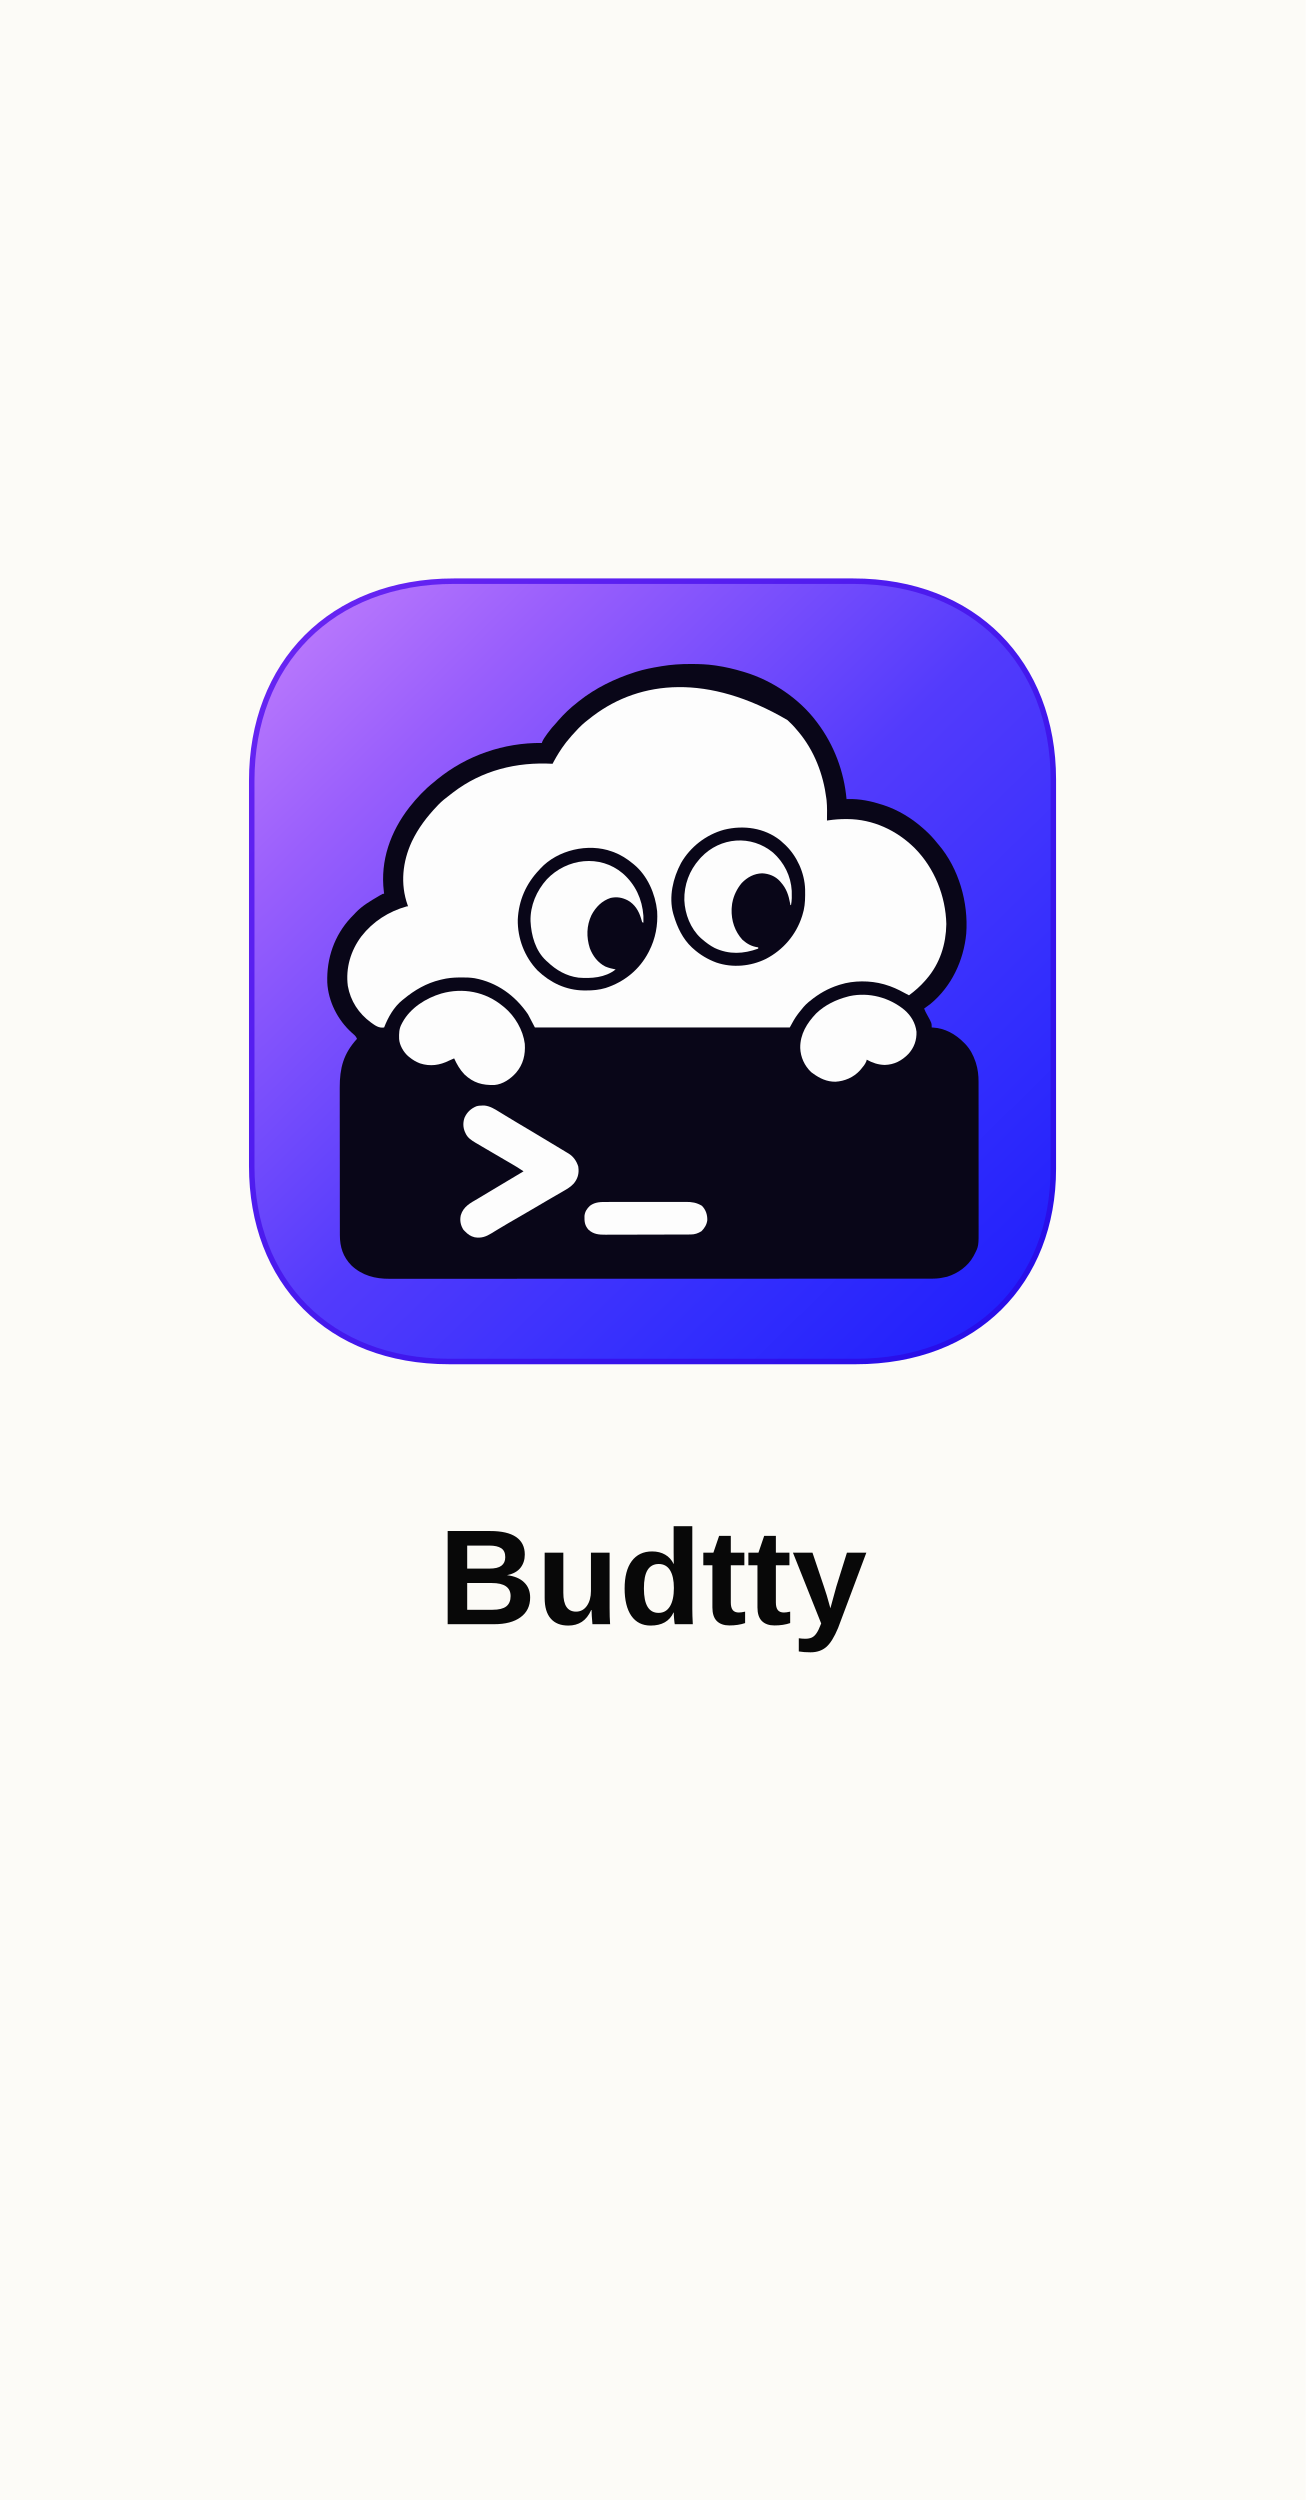
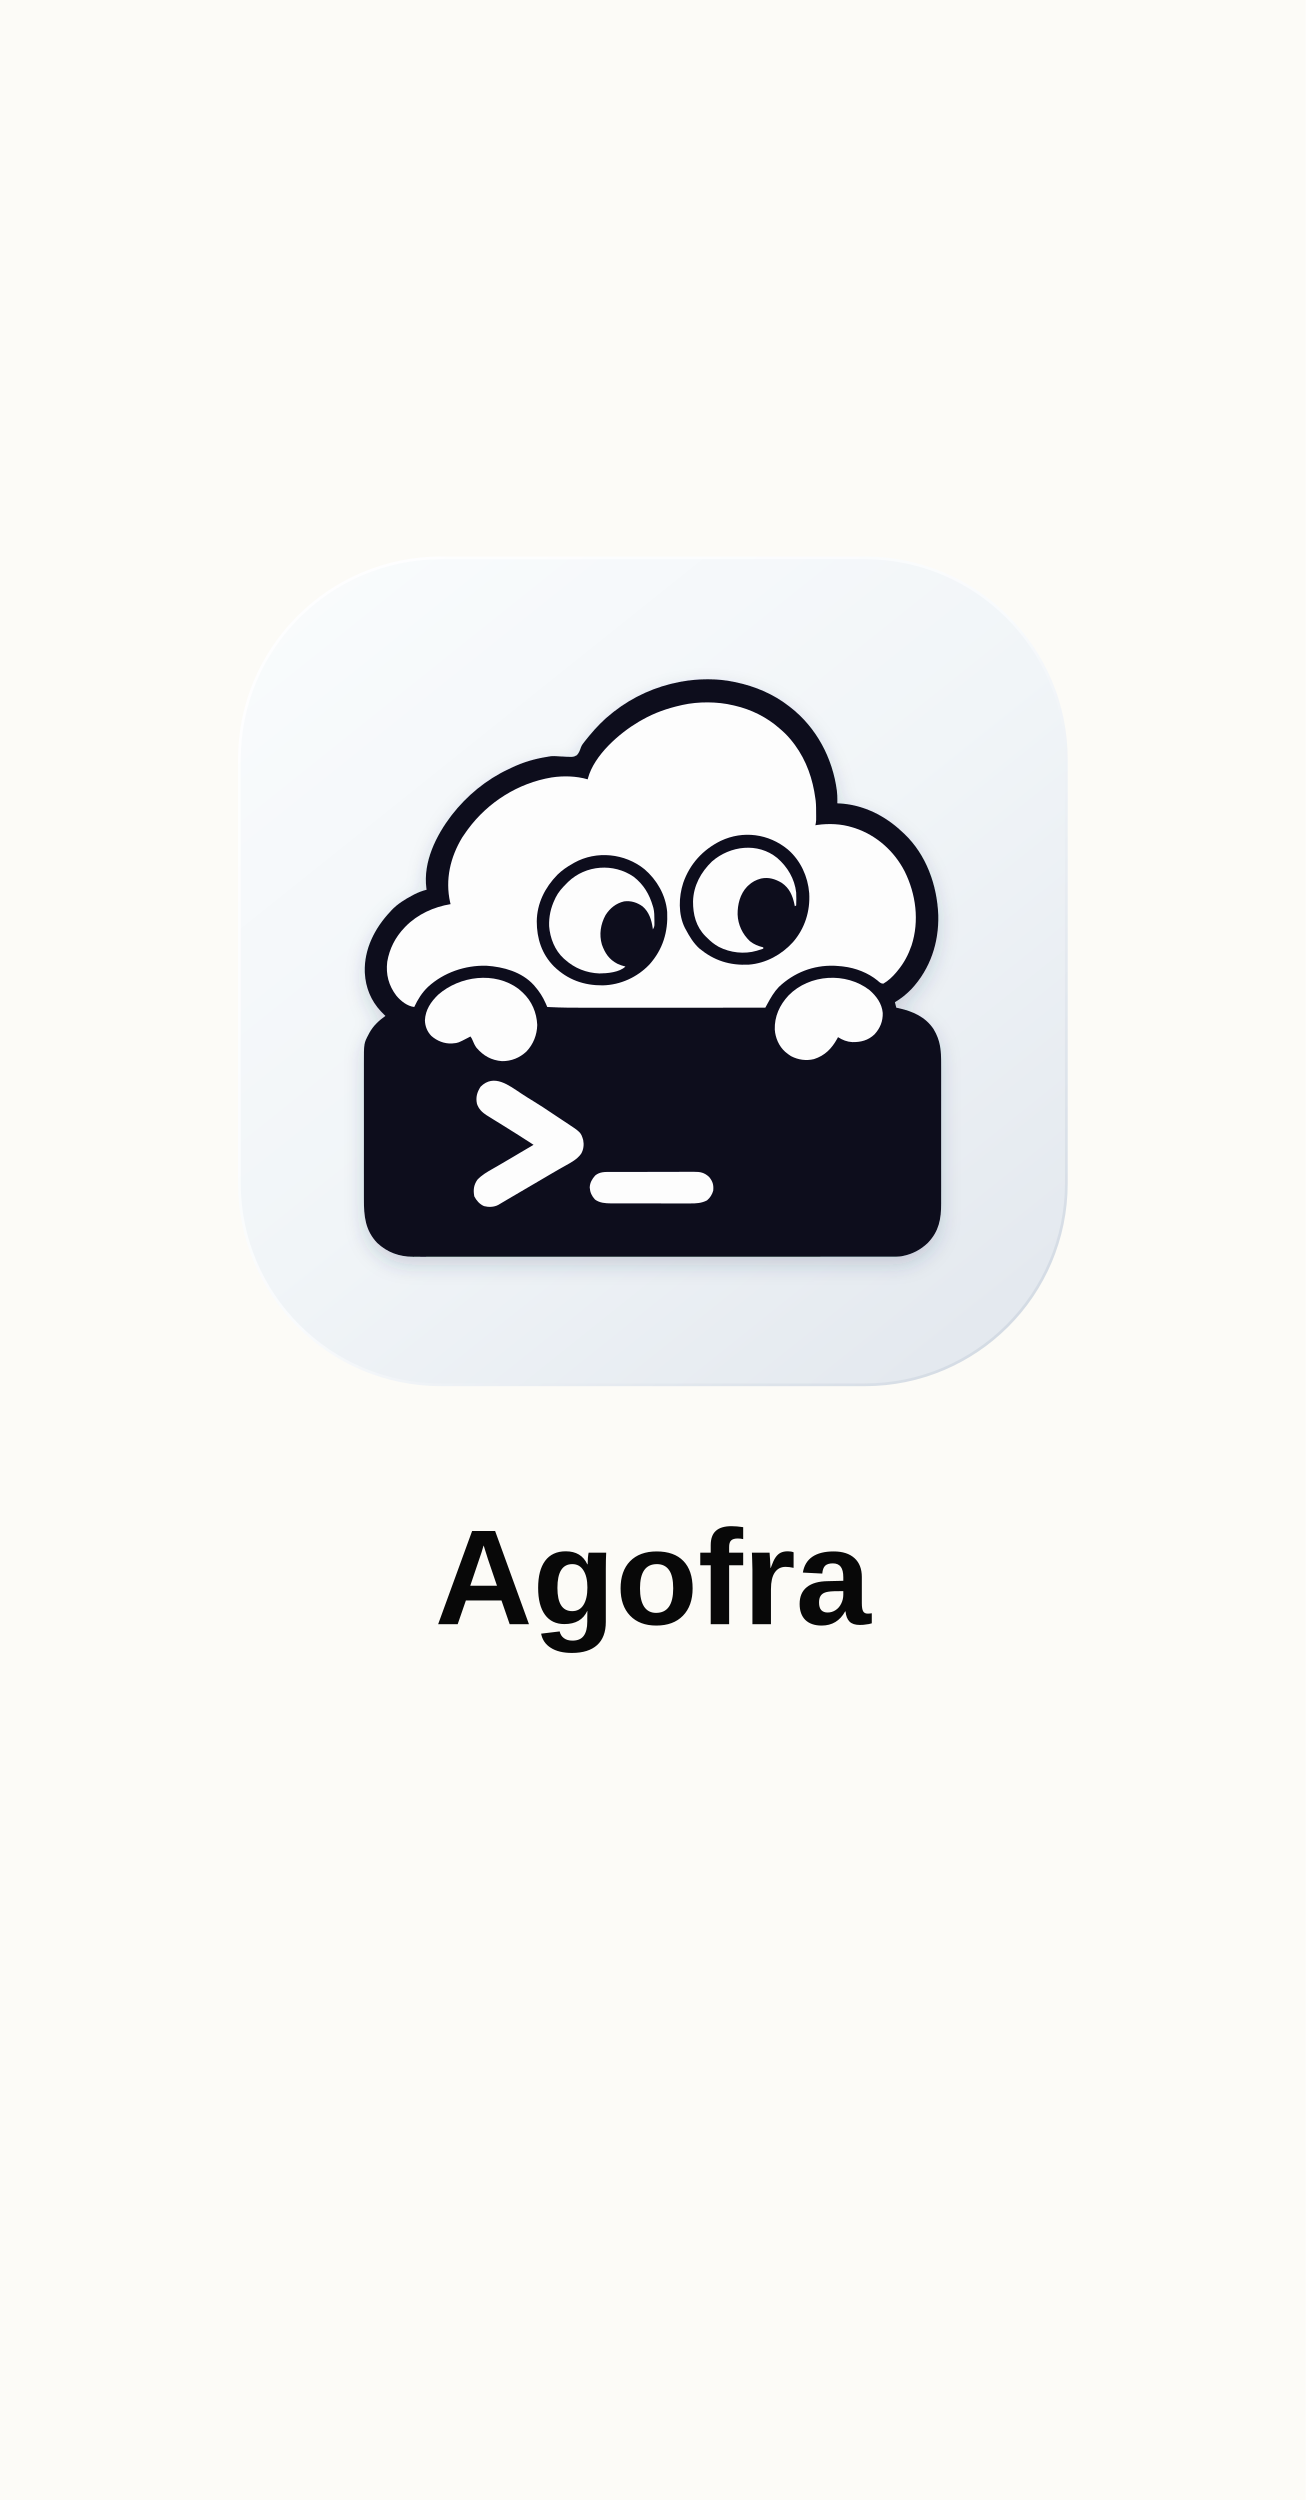
<svg xmlns="http://www.w3.org/2000/svg" width="164" height="314" viewBox="0 0 164 314">
  <rect width="164" height="314" fill="#FCFBF7" />
  <g transform="translate(28 68) scale(0.0861244)">
    <defs>
-       <linearGradient id="tile-gradient" x1="0" y1="0" x2="1" y2="1">
-         <stop offset="0" stop-color="#C582FC" />
-         <stop offset="0.2" stop-color="#9A5FFC" />
-         <stop offset="0.5" stop-color="#533BFC" />
-         <stop offset="0.75" stop-color="#332EFD" />
-         <stop offset="1" stop-color="#1D1CFB" />
+       <linearGradient id="tile" x1="0" y1="0" x2="0.8" y2="1">
+         <stop offset="0" stop-color="#FAFCFD" />
+         <stop offset="0.55" stop-color="#F1F5F8" />
+         <stop offset="1" stop-color="#E4E9EF" />
      </linearGradient>
-       <linearGradient id="tile-edge" x1="0" y1="0" x2="1" y2="1">
-         <stop offset="0" stop-color="#6B26F3" />
-         <stop offset="1" stop-color="#230CE8" />
+       <linearGradient id="edge" x1="0" y1="0" x2="1" y2="1">
+         <stop offset="0" stop-color="#FFFFFF" />
+         <stop offset="0.5" stop-color="#F9FBFD" />
+         <stop offset="1" stop-color="#CED6E0" />
      </linearGradient>
+       <filter id="soft-shadow" x="-10%" y="-10%" width="120%" height="125%" color-interpolation-filters="sRGB">
+         <feDropShadow dx="0" dy="12" stdDeviation="14" flood-color="#33405F" flood-opacity="0.18" />
+       </filter>
    </defs>
-     <path d="M 337 58 H 919 C 1096 58 1211 178 1211 347 V 915 C 1211 1080 1098 1196 923 1196 H 330 C 154 1196 42 1079 42 911 V 349 C 42 179 157 58 337 58 Z" fill="url(#tile-gradient)" stroke="url(#tile-edge)" stroke-width="8" />
-     <g transform="translate(627 627) scale(0.92) translate(-516 -487)">
-       <path d="M0 0 C0.37 0 0.37 0 2.25 0 C14.41 0.03 26.39 0.46 38.44 2.19 C38.89 2.25 38.89 2.25 41.19 2.58 C55.58 4.7 69.51 8.01 83.44 12.19 C84.14 12.39 84.84 12.6 85.56 12.82 C129.8 26.09 172.81 55.06 200.44 92.19 C200.83 92.71 201.22 93.23 201.62 93.76 C227.8 128.75 243.52 170.68 247.44 214.19 C248.28 214.15 249.12 214.12 249.98 214.08 C268.81 213.66 286.6 217.38 304.44 223.19 C305.15 223.42 305.87 223.65 306.6 223.89 C329.24 231.35 350.64 244.42 368.44 260.19 C368.99 260.67 369.54 261.16 370.11 261.66 C377.99 268.65 384.98 275.84 391.44 284.19 C392.05 284.9 392.67 285.62 393.3 286.36 C425.44 324.03 440.84 378.36 437.2 427.35 C433.19 469.84 413.93 511.1 380.65 538.67 C377.32 541.29 373.92 543.78 370.44 546.19 C371.79 549.77 373.4 553 375.31 556.31 C382.44 569.2 382.44 569.2 382.44 576.19 C382.71 576.19 382.71 576.19 384.06 576.23 C403.51 577.41 419.99 586.57 433.44 600.19 C434.19 600.94 434.94 601.7 435.72 602.47 C443.36 610.57 448.19 619.71 451.75 630.19 C451.87 630.54 451.87 630.54 452.48 632.34 C455.65 642.23 456.74 652.18 456.7 662.52 C456.7 663.6 456.71 664.67 456.71 665.78 C456.72 669.34 456.72 672.91 456.71 676.47 C456.72 679.04 456.72 681.61 456.73 684.18 C456.74 690.42 456.74 696.65 456.74 702.89 C456.74 707.96 456.74 713.03 456.74 718.1 C456.74 718.83 456.75 719.55 456.75 720.3 C456.75 721.77 456.75 723.24 456.75 724.71 C456.76 738.49 456.76 752.27 456.75 766.04 C456.75 778.62 456.76 791.19 456.78 803.77 C456.8 816.72 456.8 829.66 456.8 842.6 C456.8 849.86 456.8 857.11 456.82 864.37 C456.83 871.19 456.83 878.02 456.81 884.84 C456.81 887.34 456.81 889.83 456.82 892.33 C456.92 923 456.92 923 449.94 936.31 C449.6 936.97 449.26 937.64 448.91 938.32 C440.11 954.58 424.25 965.86 406.79 971.33 C403.67 972.07 400.6 972.7 397.44 973.19 C396.36 973.36 395.28 973.53 394.16 973.71 C387.72 974.5 381.24 974.33 374.76 974.32 C373.25 974.32 371.75 974.32 370.24 974.33 C366.1 974.33 361.96 974.33 357.82 974.33 C353.31 974.33 348.81 974.33 344.31 974.34 C335.37 974.34 326.44 974.35 317.5 974.35 C306.8 974.35 296.1 974.35 285.4 974.36 C259.54 974.38 233.67 974.38 207.81 974.39 C195.57 974.39 183.34 974.39 171.1 974.4 C129.22 974.41 87.33 974.42 45.45 974.43 C42.82 974.43 40.19 974.43 37.56 974.43 C34.92 974.43 32.29 974.43 29.65 974.43 C24.37 974.43 19.08 974.43 13.79 974.43 C13.14 974.43 13.14 974.43 9.82 974.43 C-32.69 974.43 -75.2 974.45 -117.71 974.47 C-162.65 974.5 -207.6 974.51 -252.54 974.51 C-257.47 974.51 -262.41 974.51 -267.34 974.51 C-267.95 974.51 -267.95 974.51 -271.02 974.51 C-290.57 974.51 -310.12 974.52 -329.67 974.54 C-349.32 974.55 -368.97 974.56 -388.62 974.55 C-400.29 974.54 -411.96 974.55 -423.63 974.56 C-431.44 974.57 -439.24 974.57 -447.04 974.56 C-451.48 974.56 -455.92 974.56 -460.36 974.57 C-464.41 974.58 -468.47 974.58 -472.52 974.56 C-473.96 974.56 -475.41 974.56 -476.86 974.57 C-499.68 974.69 -520.23 969.49 -537.24 953.54 C-550.75 939.85 -555.72 924.14 -555.7 905.32 C-555.71 904.23 -555.71 903.15 -555.71 902.03 C-555.72 898.4 -555.72 894.77 -555.72 891.14 C-555.73 888.53 -555.73 885.93 -555.74 883.32 C-555.75 876.24 -555.76 869.17 -555.76 862.09 C-555.77 857.66 -555.77 853.24 -555.77 848.81 C-555.79 836.54 -555.8 824.27 -555.8 812 C-555.8 811.22 -555.8 810.43 -555.8 809.63 C-555.8 808.84 -555.8 808.05 -555.8 807.24 C-555.8 805.65 -555.8 804.06 -555.8 802.46 C-555.8 801.67 -555.8 800.88 -555.8 800.07 C-555.81 787.28 -555.82 774.49 -555.85 761.7 C-555.87 748.55 -555.88 735.39 -555.89 722.24 C-555.89 714.86 -555.89 707.49 -555.91 700.11 C-555.93 693.17 -555.93 686.22 -555.92 679.28 C-555.92 676.74 -555.92 674.2 -555.93 671.66 C-556.05 640.24 -549.99 617.74 -528.56 594.19 C-530.18 589.75 -533.61 587.27 -537.06 584.25 C-559.2 564.23 -574.08 534.94 -575.69 504.89 C-576.9 466.59 -564.54 430.4 -538.31 402.12 C-536.41 400.13 -534.49 398.16 -532.56 396.19 C-531.87 395.44 -531.17 394.69 -530.45 393.93 C-520.19 383.13 -507.29 375.69 -494.56 368.19 C-493.89 367.79 -493.22 367.39 -492.53 366.98 C-487.8 364.19 -487.8 364.19 -485.56 364.19 C-485.63 363.61 -485.63 363.61 -486 360.71 C-491.97 311.65 -475.41 265.55 -445.45 227.03 C-433.77 212.26 -421.35 198.9 -406.56 187.19 C-404.85 185.75 -403.15 184.31 -401.44 182.88 C-354.51 144.78 -295.8 124.58 -235.56 125.19 C-235.45 124.86 -235.45 124.86 -234.91 123.2 C-233.08 119.11 -230.6 115.64 -228 112 C-227.46 111.24 -226.93 110.49 -226.37 109.71 C-222.14 103.82 -217.54 98.45 -212.56 93.19 C-211.52 91.96 -210.47 90.73 -209.44 89.5 C-200.39 79.15 -190.44 69.59 -179.56 61.19 C-179.08 60.8 -179.08 60.8 -176.66 58.84 C-150.66 38.14 -120.1 23.32 -88.56 13.19 C-87.75 12.93 -86.94 12.66 -86.11 12.39 C-73.63 8.46 -60.95 6.03 -48.06 3.88 C-47.3 3.75 -46.53 3.62 -45.75 3.48 C-30.51 0.93 -15.45 -0.02 0 0 Z " fill="#090618" transform="translate(575.5625,-0.1875)" />
-       <path d="M0 0 C5.28 4.84 10.24 9.81 14.75 15.36 C15.64 16.4 16.53 17.44 17.42 18.48 C42.49 48.3 56.95 85.91 61.75 124.36 C61.87 125.24 61.98 126.12 62.09 127.02 C63.22 137.74 62.84 148.6 62.75 159.36 C63.66 159.22 64.57 159.08 65.51 158.94 C74.64 157.61 83.57 156.97 92.82 156.99 C93.15 156.99 93.15 156.99 94.84 156.99 C135.63 157.17 173.19 174.71 202 203.24 C233.2 234.86 250.91 279.05 251.94 323.36 C251.48 355.42 241.83 385.84 220.75 410.36 C219.96 411.29 219.16 412.22 218.34 413.18 C210.68 421.91 202.11 429.49 192.75 436.36 C190.2 435.13 187.72 433.79 185.24 432.41 C175.38 426.95 165.6 422.48 154.75 419.36 C154.39 419.26 154.39 419.26 152.58 418.73 C131.15 412.76 104.98 412.69 83.75 419.36 C82.97 419.6 82.19 419.85 81.39 420.09 C64.22 425.56 49.61 433.94 35.75 445.36 C35.01 445.96 34.26 446.55 33.49 447.16 C27.77 451.88 23.28 457.51 18.75 463.36 C18.41 463.81 18.41 463.81 16.65 466.06 C11.45 472.95 7.95 479.57 3.75 487.36 C-129.57 487.36 -262.89 487.36 -400.25 487.36 C-403.88 480.43 -407.51 473.5 -411.25 466.36 C-431.64 436.62 -460.18 415.91 -495.87 409.25 C-502.73 408.16 -509.5 408.02 -516.43 408.05 C-517.71 408.06 -518.99 408.06 -520.3 408.07 C-529.95 408.19 -538.9 409.01 -548.25 411.36 C-548.58 411.44 -548.58 411.44 -550.25 411.84 C-572.07 417.03 -591.12 428.14 -608.25 442.36 C-608.86 442.84 -609.47 443.32 -610.11 443.81 C-623.84 454.81 -632.99 471.22 -639.25 487.36 C-647.75 488.7 -653.61 484.12 -660.25 479.36 C-679.65 465.07 -692.58 445.34 -696.78 421.51 C-700.45 393.2 -692.27 365.53 -675.25 342.83 C-656.97 319.32 -631.89 303.35 -603.25 295.36 C-602.59 295.36 -601.93 295.36 -601.25 295.36 C-601.5 294.68 -601.75 294 -602.02 293.3 C-613.87 259.91 -610.05 224.34 -595.29 192.56 C-585.18 171.34 -571.42 153.29 -555.25 136.36 C-554.57 135.64 -553.9 134.91 -553.2 134.16 C-547.67 128.36 -541.36 123.56 -535 118.71 C-533.37 117.46 -531.75 116.2 -530.13 114.94 C-484.19 79.65 -429.22 66.21 -372.25 69.36 C-371.64 68.23 -371.03 67.09 -370.41 65.92 C-364.98 55.86 -359.17 46.46 -352.25 37.36 C-351.58 36.48 -350.91 35.61 -350.23 34.7 C-344.94 27.92 -339.15 21.61 -333.25 15.36 C-332.44 14.51 -331.64 13.65 -330.81 12.77 C-324.17 5.88 -316.88 0.08 -309.25 -5.64 C-308.68 -6.06 -308.11 -6.49 -307.53 -6.93 C-232.64 -63.13 -125.8 -73.69 0 0 Z " fill="#FDFDFD" transform="translate(729.2458,88.63647)" />
-       <path d="M0 0 C0.56 0.2 0.56 0.2 3.4 1.2 C14.3 5.42 24.04 11.55 33 19 C33.61 19.49 34.23 19.98 34.86 20.49 C56.5 38.24 68.98 67.32 71.78 94.69 C73.19 116.85 69.12 138.24 59 158 C58.69 158.61 58.37 159.23 58.05 159.86 C43.72 187.44 19.42 206.96 -10 216.44 C-20.2 219.44 -30.15 220.36 -40.75 220.31 C-41.99 220.31 -43.23 220.3 -44.5 220.3 C-72.72 219.92 -97.44 208.11 -117.69 188.75 C-138.41 167.21 -149.66 137.79 -149.14 107.89 C-147.62 77.39 -136.07 51.07 -115 29 C-114.41 28.34 -113.82 27.67 -113.22 26.99 C-85.94 -2.56 -37.33 -13.59 0 0 Z " fill="#090618" transform="translate(451,297)" />
-       <path d="M0 0 C1.71 1.5 3.4 3.02 5.06 4.56 C5.91 5.33 6.76 6.1 7.64 6.89 C26.56 24.83 38.57 51.49 39.4 77.57 C39.43 80.09 39.44 82.61 39.44 85.12 C39.44 85.78 39.44 86.44 39.44 87.12 C39.39 98.1 38.45 108.12 35.06 118.56 C34.85 119.24 34.63 119.93 34.41 120.63 C25.02 149.8 4.46 173.76 -22.69 187.81 C-46.77 199.71 -75.63 202.33 -101.23 193.66 C-114.83 188.63 -127.21 181.32 -137.94 171.56 C-138.28 171.26 -138.28 171.26 -140.04 169.71 C-154.67 156.03 -163.37 137.49 -168.94 118.56 C-169.05 118.17 -169.05 118.17 -169.65 116.2 C-177.03 89.52 -170.01 59.68 -157.26 35.86 C-142.51 10.18 -117.55 -9.14 -88.99 -16.93 C-58.26 -24.48 -25.18 -20.01 0 0 Z " fill="#090618" transform="translate(717.9375,279.4375)" />
-       <path d="M0 0 C0.78 0.61 1.55 1.22 2.35 1.86 C19.3 15.9 32.31 38.04 35 60 C36.13 77.09 32.52 92.39 21.21 105.68 C12.54 115.41 0.28 124.05 -13.1 125.18 C-32.33 125.7 -46.27 121.93 -60.62 108.48 C-67.84 100.97 -72.67 92.41 -77 83 C-79.67 84.02 -82.22 85.11 -84.77 86.4 C-99.72 93.94 -115 96.15 -131.19 90.88 C-137.54 88.42 -142.77 85.34 -148 81 C-148.35 80.71 -148.35 80.71 -150.14 79.27 C-157.45 72.73 -163.63 61.96 -164.24 52.12 C-164.45 43.3 -164.45 35.87 -160 28 C-159.58 27.19 -159.15 26.37 -158.71 25.53 C-146.11 2.78 -121.81 -12.51 -97.38 -19.81 C-63.06 -29.48 -27.61 -22.79 0 0 Z " fill="#FDFDFD" transform="translate(278,542)" />
-       <path d="M0 0 C0.97 -0.03 1.95 -0.05 2.95 -0.08 C12.05 0.81 19.17 5.26 26.81 10 C29.05 11.36 31.29 12.73 33.53 14.09 C34.67 14.8 35.82 15.5 36.96 16.2 C42.08 19.33 47.23 22.42 52.38 25.5 C53.39 26.11 54.4 26.72 55.45 27.35 C63.31 32.06 71.19 36.74 79.08 41.41 C93.56 49.99 107.99 58.66 122.35 67.44 C125.02 69.07 127.71 70.68 130.4 72.29 C131.83 73.15 133.26 74.01 134.69 74.88 C134.99 75.05 134.99 75.05 136.52 75.95 C144.32 80.71 149.4 88.03 152.06 96.69 C152.14 97.53 152.23 98.38 152.31 99.25 C152.34 99.57 152.34 99.57 152.5 101.17 C152.98 109.8 150.36 117 144.89 123.63 C140.11 128.84 134.61 132.16 128.5 135.62 C127.39 136.27 126.28 136.92 125.14 137.59 C121.87 139.49 118.59 141.37 115.31 143.25 C113.68 144.2 112.04 145.15 110.4 146.1 C108.17 147.39 105.94 148.68 103.71 149.97 C96.6 154.06 89.55 158.25 82.5 162.44 C74.69 167.08 66.88 171.68 58.98 176.16 C53.96 179.01 48.98 181.91 44 184.81 C42.99 185.4 41.97 185.99 40.93 186.6 C35.4 189.82 29.91 193.09 24.45 196.42 C23.33 197.1 22.21 197.78 21.06 198.48 C18.9 199.8 16.75 201.12 14.6 202.45 C5.66 207.9 -1.68 210.62 -12.2 208.82 C-18.81 207.18 -23.01 204.11 -27.69 199.25 C-28.45 198.47 -29.21 197.68 -30 196.88 C-34.53 189.83 -35.96 182.11 -34.18 173.93 C-30.07 160.06 -19.02 154.51 -7.19 147.65 C0.03 143.44 7.17 139.1 14.31 134.75 C23.35 129.25 32.4 123.8 41.54 118.46 C47.83 114.79 54.07 111.01 60.31 107.25 C61.98 106.25 63.65 105.25 65.31 104.25 C58.89 99.85 52.31 95.83 45.56 91.94 C43.44 90.7 41.31 89.47 39.19 88.24 C38.07 87.59 36.96 86.95 35.81 86.28 C26.08 80.64 16.38 74.94 6.69 69.23 C4.53 67.96 2.36 66.69 0.19 65.43 C-2.56 63.81 -5.31 62.19 -8.06 60.56 C-8.85 60.11 -9.63 59.65 -10.44 59.18 C-17.04 55.25 -23.32 51.28 -26.56 44.06 C-26.95 43.22 -27.34 42.38 -27.74 41.52 C-30.76 34.27 -30.81 26.4 -28.12 19 C-24.21 10.48 -18.27 4.95 -9.69 1.25 C-6.45 0.21 -3.39 0.05 0 0 Z " fill="#FDFDFD" transform="translate(245.6875,699.75)" />
-       <path d="M0 0 C20.22 17.65 30.95 40.82 32.87 67.39 C32.99 71.07 33.01 74.72 32.87 78.39 C32.21 78.06 31.55 77.73 30.87 77.39 C30.22 75.44 29.65 73.45 29.12 71.46 C25.63 59.69 19.2 49.13 8.31 43.02 C-0.64 38.37 -9.07 36.89 -19.03 39.01 C-32.98 43.54 -42.68 53.57 -49.44 66.27 C-57.38 83.21 -57.64 101.06 -52.09 118.68 C-47.41 130.96 -39.42 141.61 -27.59 147.7 C-22.24 149.97 -16.82 151.29 -11.13 152.39 C-27.56 165.54 -50.02 167.01 -70.13 165.39 C-89.29 162.85 -105.36 153.55 -119.13 140.39 C-119.74 139.85 -120.36 139.31 -120.99 138.76 C-138.23 123.03 -144.97 98.49 -146.06 75.99 C-146.71 51.27 -136.56 27.65 -120.14 9.46 C-88.4 -23.9 -35.87 -30.34 0 0 Z " fill="#FDFDFD" transform="translate(468.1289,331.6055)" />
-       <path d="M0 0 C10.4 8.94 17.51 20.86 19.12 34.56 C19.6 48.1 15.34 59.92 6.24 69.86 C-4.16 80.54 -16.11 86.82 -31.2 87.23 C-41.74 86.94 -50.62 83.97 -59.76 78.86 C-59.95 79.66 -60.13 80.46 -60.32 81.29 C-62.31 86.23 -65.32 89.84 -68.76 93.86 C-69.34 94.54 -69.91 95.22 -70.51 95.93 C-80.54 106.92 -94.74 113.05 -109.43 113.85 C-122.99 113.87 -133.98 108.74 -144.76 100.86 C-145.79 100.11 -146.82 99.37 -147.89 98.61 C-158.46 88.49 -164.64 74.88 -165.17 60.32 C-165.45 38.53 -154.57 20.96 -139.95 5.61 C-125.92 -7.87 -108.42 -16.28 -89.76 -21.14 C-88.83 -21.39 -87.9 -21.64 -86.93 -21.89 C-56.22 -28.4 -23.95 -19.77 0 0 Z " fill="#FDFDFD" transform="translate(914.7617,548.1445)" />
-       <path d="M0 0 C17.49 15.66 28.34 37.1 29.64 60.71 C29.87 68.28 29.98 75.78 28.5 83.24 C28.17 83.24 27.84 83.24 27.5 83.24 C27.35 82.3 27.19 81.36 27.02 80.38 C24.72 67.68 21.26 57.06 12.5 47.24 C11.96 46.6 11.41 45.97 10.85 45.31 C3.54 37.31 -6.49 33.4 -17.18 32.87 C-30.15 33.21 -40.76 39.11 -49.62 48.24 C-57.04 57.06 -62.37 67.92 -64.5 79.24 C-64.56 79.58 -64.56 79.58 -64.89 81.31 C-65.19 83.29 -65.37 85.24 -65.5 87.24 C-65.55 88.03 -65.6 88.81 -65.66 89.62 C-66.27 107.64 -60.71 124.85 -48.5 138.24 C-40.99 144.87 -33.51 148.99 -23.5 150.24 C-23.5 150.9 -23.5 151.56 -23.5 152.24 C-46.88 160.72 -69.53 161.92 -92.5 151.24 C-99.84 147.47 -106.26 142.63 -112.5 137.24 C-112.84 136.95 -112.84 136.95 -114.55 135.48 C-130.99 120.27 -139.61 97.55 -140.62 75.51 C-141.14 51.11 -132.73 28.43 -116.5 10.24 C-115.77 9.42 -115.04 8.6 -114.3 7.76 C-83.68 -24.83 -34.35 -28.49 0 0 Z " fill="#FDFDFD" transform="translate(706.4961,298.7578)" />
-       <path d="M0 0 C1.48 -0.01 2.97 -0.01 4.45 -0.02 C8.45 -0.04 12.46 -0.04 16.46 -0.03 C19.81 -0.03 23.16 -0.03 26.52 -0.04 C34.43 -0.05 42.34 -0.05 50.25 -0.04 C58.4 -0.03 66.54 -0.04 74.68 -0.07 C81.69 -0.09 88.71 -0.1 95.72 -0.09 C99.89 -0.09 104.07 -0.09 108.25 -0.11 C112.18 -0.13 116.11 -0.12 120.04 -0.1 C121.48 -0.1 122.92 -0.1 124.35 -0.11 C134.16 -0.18 141.56 1.03 150 6.09 C156.18 12.63 158.57 19.91 158.47 28.74 C157.73 35.68 154.09 41.6 149.18 46.4 C143.58 49.83 138.64 51.53 132.04 51.55 C131.4 51.55 131.4 51.55 128.15 51.57 C126.72 51.58 125.29 51.58 123.87 51.58 C122.36 51.59 120.86 51.59 119.36 51.6 C114.43 51.62 109.49 51.63 104.55 51.64 C102.85 51.65 101.15 51.65 99.45 51.65 C91.46 51.67 83.46 51.69 75.47 51.7 C66.25 51.71 57.04 51.73 47.82 51.77 C40.69 51.8 33.56 51.82 26.43 51.82 C22.18 51.82 17.92 51.83 13.67 51.86 C9.66 51.88 5.65 51.89 1.65 51.87 C0.18 51.87 -1.28 51.88 -2.75 51.89 C-13.11 51.99 -21.83 51.28 -29.75 44.09 C-35.9 37.18 -36.43 31.19 -36.23 22.07 C-35.46 15.21 -32.47 10.73 -27.57 6.03 C-19.23 -0.24 -10.06 -0.04 0 0 Z " fill="#FDFDFD" transform="translate(443.8162,852.5959)" />
+     <rect x="24" y="24" width="1206" height="1206" rx="294" fill="url(#tile)" stroke="url(#edge)" stroke-width="4" />
+     <g filter="url(#soft-shadow)">
+       <path d="M0 0 C0.95 0.2 1.89 0.4 2.87 0.6 C30.46 6.55 56.65 17.58 79 35 C79.45 35.33 79.45 35.33 81.7 37.03 C119.64 66.58 143.22 111.27 149.35 158.71 C149.83 163.19 150.12 167.61 150.06 172.12 C150.05 173.06 150.04 173.99 150.04 174.95 C150.03 175.28 150.03 175.28 150 177 C150.8 177.03 151.6 177.05 152.43 177.08 C187.77 178.84 219.59 194.91 245 219 C245.96 219.89 246.92 220.79 247.9 221.71 C279.9 252.15 295.59 296.74 297.22 340.16 C298.19 380.15 285.69 418.01 258.38 447.56 C250.92 455.23 243.25 461.6 234 467 C234.66 469.64 235.32 472.28 236 475 C237.09 475.23 238.18 475.46 239.3 475.7 C259.61 480.14 278.52 488.33 290.37 506.3 C300.59 523.22 301.44 537.63 301.39 556.94 C301.39 559.36 301.4 561.79 301.4 564.21 C301.42 570.1 301.41 575.98 301.41 581.86 C301.4 586.64 301.4 591.43 301.4 596.21 C301.4 596.9 301.4 597.58 301.4 598.28 C301.4 599.67 301.4 601.06 301.41 602.45 C301.41 615.44 301.4 628.43 301.39 641.42 C301.37 652.55 301.38 663.67 301.39 674.8 C301.41 687.74 301.41 700.69 301.4 713.64 C301.4 715.02 301.4 716.4 301.4 717.79 C301.4 718.13 301.4 718.13 301.4 719.85 C301.4 724.62 301.4 729.4 301.41 734.17 C301.42 740.6 301.41 747.04 301.39 753.47 C301.39 755.83 301.39 758.19 301.4 760.54 C301.46 783.12 298.3 801.07 282 818 C271.89 827.74 259.78 834.2 246 837 C245.2 837.17 244.41 837.35 243.59 837.52 C238.42 838.21 233.29 838.14 228.08 838.13 C226.87 838.13 225.65 838.13 224.4 838.13 C221.02 838.14 217.64 838.14 214.25 838.13 C210.58 838.13 206.9 838.14 203.23 838.14 C196.78 838.15 190.34 838.15 183.89 838.15 C174.31 838.14 164.72 838.15 155.14 838.15 C137.02 838.16 118.91 838.17 100.8 838.17 C86.81 838.17 72.82 838.17 58.83 838.17 C54.81 838.17 50.78 838.17 46.76 838.18 C46.26 838.18 46.26 838.18 43.73 838.18 C15.58 838.18 -12.57 838.19 -40.72 838.19 C-41.25 838.19 -41.25 838.19 -43.93 838.19 C-49.32 838.19 -54.7 838.19 -60.08 838.19 C-60.61 838.19 -60.61 838.19 -63.32 838.19 C-65.48 838.19 -67.64 838.19 -69.8 838.19 C-103.42 838.18 -137.04 838.19 -170.66 838.21 C-208.42 838.22 -246.19 838.23 -283.95 838.23 C-287.98 838.23 -292 838.23 -296.03 838.23 C-297.02 838.23 -298.01 838.23 -299.03 838.23 C-314.99 838.23 -330.95 838.24 -346.91 838.24 C-362.95 838.25 -378.99 838.25 -395.02 838.25 C-404.55 838.24 -414.08 838.24 -423.61 838.25 C-429.98 838.26 -436.35 838.26 -442.71 838.25 C-446.34 838.25 -449.97 838.25 -453.59 838.26 C-457.5 838.26 -461.42 838.26 -465.33 838.25 C-466.45 838.25 -467.56 838.26 -468.72 838.26 C-488.73 838.17 -506.11 831.96 -520.88 818.21 C-538.57 799.78 -540.46 778.76 -540.39 754.53 C-540.39 752.17 -540.4 749.82 -540.4 747.47 C-540.42 741.12 -540.41 734.76 -540.4 728.41 C-540.4 722.42 -540.4 716.42 -540.41 710.43 C-540.41 697.84 -540.4 685.25 -540.39 672.65 C-540.37 661.88 -540.38 651.1 -540.39 640.33 C-540.41 627.78 -540.41 615.23 -540.4 602.68 C-540.4 596.05 -540.4 589.42 -540.41 582.79 C-540.42 576.55 -540.41 570.32 -540.39 564.08 C-540.39 561.8 -540.39 559.53 -540.4 557.25 C-540.48 526.93 -540.48 526.93 -533.5 513.81 C-533.16 513.15 -532.82 512.5 -532.47 511.82 C-526.89 501.57 -518.5 493.66 -509 487 C-509.66 486.36 -510.32 485.72 -511 485.06 C-512 484.05 -513 483.02 -514 482 C-514.6 481.38 -515.21 480.76 -515.83 480.12 C-530.05 464.89 -537.87 445.74 -539 425 C-539.02 424.67 -539.02 424.67 -539.12 422.98 C-540.15 389.32 -524.53 358.96 -502 335 C-501.47 334.41 -500.95 333.82 -500.41 333.21 C-491.65 323.78 -480.47 316.96 -469.19 311 C-468.76 310.77 -468.76 310.77 -466.59 309.62 C-460.88 306.69 -455.2 304.63 -449 303 C-449.1 302.29 -449.2 301.59 -449.3 300.86 C-454.26 262.39 -435.09 223.83 -412.44 194.25 C-390.21 165.7 -361.91 142.25 -329.02 126.94 C-327.64 126.3 -326.27 125.65 -324.9 124.99 C-308.07 116.86 -290.46 111.83 -272 109 C-270.86 108.79 -269.72 108.58 -268.55 108.37 C-264.5 107.87 -260.6 108.16 -256.54 108.43 C-235.08 109.76 -235.08 109.76 -229.8 106.74 C-226.62 103.4 -225.23 99.34 -223.79 95.03 C-222.5 91.72 -220.42 89.17 -218.19 86.44 C-217.77 85.91 -217.36 85.39 -216.93 84.85 C-215.64 83.22 -214.32 81.61 -213 80 C-212.53 79.43 -212.06 78.86 -211.58 78.27 C-201.43 65.96 -190.62 54.8 -178 45 C-177.14 44.31 -176.27 43.62 -175.38 42.9 C-147.66 21.27 -114.53 6.5 -80 0 C-79.58 -0.08 -79.58 -0.08 -77.44 -0.49 C-52.63 -5.02 -24.7 -5.31 0 0 Z " fill="#0C0A1F" transform="translate(746,205)" />
+       <path d="M0 0 C0.71 0.16 1.43 0.32 2.17 0.49 C26.42 6.04 49.4 17.43 68 34 C68.92 34.79 69.84 35.58 70.79 36.39 C77.28 42.08 82.81 48.12 88 55 C88.72 55.94 89.43 56.88 90.17 57.85 C107.14 81.16 116.23 107.58 120 136 C120.15 137.1 120.3 138.2 120.46 139.33 C121.17 146.01 121.09 152.73 121.12 159.44 C121.13 160.4 121.13 161.36 121.14 162.35 C121.14 163.26 121.14 164.18 121.13 165.12 C121.13 165.53 121.13 165.53 121.13 167.6 C120.99 170.15 120.56 172.52 120 175 C120.87 174.84 121.74 174.68 122.64 174.52 C139.53 172.13 157.7 172.87 174 178 C175.22 178.37 176.45 178.75 177.71 179.13 C209.26 189.64 234.9 212.58 250.13 242.04 C266.71 275.36 271.83 314.34 260.31 350.12 C255.62 363.79 249.26 375.85 240 387 C239.29 387.87 238.58 388.75 237.85 389.64 C232.47 395.96 226.27 401.9 219 406 C215.34 405.93 213.35 403.78 210.69 401.44 C196.83 390.13 178.72 383.14 161 381 C160.56 380.95 160.56 380.95 158.35 380.67 C155.56 380.37 152.79 380.16 150 380 C149.06 379.95 148.12 379.89 147.16 379.84 C116.6 378.97 88.87 389.9 66.75 410.75 C59.66 418.09 54.71 426.82 49.86 435.74 C49.33 436.72 48.79 437.71 48.24 438.73 C47.83 439.48 47.42 440.23 47 441 C11.4 441.02 -24.2 441.04 -59.8 441.05 C-64.03 441.05 -68.25 441.05 -72.47 441.05 C-73.31 441.06 -74.15 441.06 -75.02 441.06 C-88.55 441.06 -102.08 441.07 -115.61 441.08 C-129.54 441.09 -143.47 441.09 -157.4 441.09 C-165.2 441.1 -173 441.1 -180.81 441.11 C-244.13 441.16 -244.13 441.16 -271 440 C-271.23 439.47 -271.46 438.95 -271.7 438.41 C-272 437.72 -272.3 437.03 -272.61 436.31 C-272.91 435.63 -273.21 434.95 -273.52 434.24 C-277.56 425.1 -282.47 417.53 -289 410 C-289.62 409.27 -290.25 408.53 -290.89 407.77 C-308.36 388.75 -334.87 381.47 -359.82 379.81 C-390.92 379.05 -421.83 389.62 -444.81 410.56 C-453.86 419.22 -459.7 428.74 -465 440 C-475.15 438.85 -484.6 431.29 -491.03 423.57 C-502.31 408.76 -506.6 392.55 -504.38 374 C-501.06 354.64 -492.52 338.11 -479 324 C-478.54 323.52 -478.07 323.03 -477.59 322.53 C-460.25 304.8 -436.33 293.92 -412 290 C-412.22 289.15 -412.43 288.29 -412.66 287.41 C-420.07 254.14 -412.41 221.57 -395.06 192.79 C-393.11 189.8 -391.09 186.89 -389 184 C-388.26 182.98 -387.53 181.95 -386.77 180.9 C-357.48 141.16 -313.46 113.41 -264.71 105.25 C-247.4 102.64 -228.87 103.08 -212 108 C-211.87 107.41 -211.74 106.83 -211.61 106.23 C-202.43 72.58 -166.1 40.86 -137.36 23.89 C-136.8 23.58 -136.8 23.58 -134 22 C-133.37 21.64 -132.73 21.28 -132.08 20.91 C-114.27 10.85 -95.94 4.48 -76 0 C-75.22 -0.18 -74.43 -0.36 -73.62 -0.55 C-50.73 -5.59 -22.78 -5.52 0 0 Z " fill="#FDFDFD" transform="translate(744,239)" />
+       <path d="M0 0 C18.34 15.73 31.09 37.97 33.15 62.38 C34.6 91.34 26.85 117.01 7.28 138.95 C-10.55 157.64 -34.92 168.74 -60.68 169.42 C-88.23 169.65 -111.86 161.29 -131.91 141.86 C-149.77 123.84 -157.02 100.99 -157.04 76.12 C-156.73 49.86 -145.16 26.79 -126.94 8.1 C-120.17 1.52 -112.99 -3.44 -104.72 -8.05 C-103.95 -8.51 -103.18 -8.96 -102.38 -9.44 C-69.9 -27.48 -28.56 -23.09 0 0 Z " fill="#0C0A1F" transform="translate(614.7227,478.0469)" />
+       <path d="M0 0 C18.69 16.01 29.48 39.51 31.38 63.88 C32.96 90.07 25.05 115.22 7.79 135.18 C-8.77 153.54 -31.74 166.17 -56.6 168.11 C-84.59 169.49 -107.32 162.28 -128.94 144.44 C-137.5 136.57 -143.23 127.03 -148.62 116.88 C-148.83 116.5 -148.83 116.5 -149.88 114.61 C-159.78 94.92 -159.04 69.22 -152.3 48.72 C-142.73 21.25 -123.65 0.37 -97.58 -12.44 C-64.94 -27.84 -27.75 -22.8 0 0 Z " fill="#0C0A1F" transform="translate(823.625,449.125)" />
+       <path d="M0 0 C5.89 3.87 11.82 7.64 17.86 11.27 C27.01 16.79 35.87 22.72 44.73 28.69 C48.06 30.92 51.41 33.14 54.76 35.35 C56.57 36.56 58.39 37.76 60.2 38.96 C61.37 39.74 62.55 40.51 63.72 41.28 C86.68 56.42 86.68 56.42 90.11 67.58 C91.5 74.39 90.69 81.6 87.18 87.66 C81.54 95.69 72.62 100.43 64.24 105.08 C63.07 105.74 61.9 106.4 60.73 107.06 C58.43 108.37 56.13 109.67 53.82 110.96 C50 113.12 46.2 115.34 42.43 117.58 C41.09 118.37 39.76 119.16 38.42 119.94 C37.7 120.37 36.98 120.8 36.23 121.23 C30.82 124.42 25.4 127.59 19.99 130.77 C18.75 131.5 17.5 132.22 16.26 132.95 C14.36 134.07 12.46 135.18 10.56 136.29 C5.99 138.97 1.42 141.65 -3.16 144.33 C-5.09 145.47 -7.03 146.6 -8.96 147.74 C-10.18 148.45 -11.4 149.17 -12.62 149.88 C-15.42 151.53 -18.23 153.17 -21.04 154.81 C-23.24 156.1 -25.43 157.41 -27.62 158.72 C-28.69 159.35 -29.75 159.98 -30.85 160.63 C-31.8 161.2 -32.74 161.77 -33.72 162.35 C-39.93 165.66 -47.83 165.88 -54.58 164.09 C-60.96 161.26 -65.56 156.04 -68.7 149.89 C-70.34 140.62 -69.65 133.58 -64.26 125.7 C-57.87 118.81 -49.99 114.3 -41.89 109.7 C-40.61 108.97 -39.33 108.23 -38.06 107.5 C-36.09 106.36 -34.12 105.23 -32.15 104.09 C-25.4 100.22 -18.7 96.25 -12.01 92.27 C-9.8 90.96 -7.59 89.64 -5.38 88.33 C-4.35 87.72 -3.32 87.11 -2.25 86.47 C4.4 82.53 11.07 78.62 17.74 74.7 C3.19 65.24 -11.44 55.9 -26.21 46.79 C-29.72 44.63 -33.23 42.45 -36.73 40.28 C-38.4 39.24 -40.07 38.21 -41.75 37.17 C-44.07 35.74 -46.39 34.29 -48.7 32.83 C-49.04 32.62 -49.04 32.62 -50.76 31.57 C-57.16 27.5 -62.41 22.29 -64.79 14.94 C-66.83 5.29 -64.68 -1.92 -59.51 -10.05 C-39.92 -29.63 -18.16 -11.95 0 0 Z " fill="#FDFDFD" transform="translate(435.2622,805.2954)" />
+       <path d="M0 0 C1.38 1.16 2.73 2.35 4.06 3.56 C4.44 3.9 4.44 3.9 6.36 5.61 C19.59 18.09 26.6 34.66 27.44 52.75 C27.08 67.39 21.79 80.77 11.75 91.44 C1.7 100.84 -10.16 105.56 -23.94 105.56 C-39.58 104.26 -50.96 97.85 -61.15 86.04 C-63.66 82.57 -65.32 78.9 -66.93 74.95 C-67.94 72.56 -67.94 72.56 -69.94 69.56 C-70.99 70.12 -72.04 70.67 -73.12 71.24 C-87.95 78.95 -87.95 78.95 -94.94 79.56 C-95.65 79.63 -96.36 79.7 -97.09 79.77 C-108.24 80.3 -118.65 76.06 -126.98 68.78 C-133.07 62.45 -136.07 54.83 -136.38 46.06 C-135.68 30.71 -127.77 19.02 -116.94 8.56 C-85.54 -18.9 -34.39 -25.59 0 0 Z " fill="#FDFDFD" transform="translate(430.9375,652.4375)" />
+       <path d="M0 0 C10.08 8.84 18.04 19.66 19.24 33.35 C19.55 45.52 15.45 55.59 7.22 64.56 C-2.09 73.4 -12.69 76.04 -25.16 75.84 C-33.09 75.39 -39.35 72.82 -46 68.62 C-46.4 69.38 -46.8 70.13 -47.21 70.9 C-55.25 85.37 -65.06 95.48 -81 100.62 C-92.5 103.41 -104.08 101.75 -114.54 96.3 C-116.82 94.87 -118.91 93.33 -121 91.62 C-121.69 91.07 -122.37 90.52 -123.08 89.95 C-132.17 81.82 -137.36 69.68 -138.21 57.64 C-138.81 38.37 -131.08 21.67 -118.12 7.75 C-87.65 -23.42 -34.32 -26.61 0 0 Z " fill="#FDFDFD" transform="translate(943,654.375)" />
+       <path d="M0 0 C14.53 11.28 22.96 25.55 28 42.93 C28.25 43.75 28.5 44.57 28.75 45.41 C30.24 51.3 30.2 57.27 30.25 63.31 C30.25 63.75 30.25 63.75 30.28 65.98 C30.27 66.82 30.27 67.66 30.27 68.52 C30.26 69.27 30.26 70.03 30.26 70.8 C29.97 73.2 29.19 74.84 28 76.93 C27.91 76.21 27.83 75.48 27.74 74.73 C26.09 62.93 22.34 51.13 12.97 43.22 C4.96 37.45 -4.13 34.61 -14 35.93 C-25.83 38.75 -34.51 45.77 -41 55.93 C-48.24 69.22 -50.58 84.06 -46.38 98.75 C-41.89 111.36 -35.95 120.49 -23.88 126.81 C-19.98 128.61 -16.17 129.94 -12 130.93 C-20.47 139.4 -38.57 140.97 -50.02 141.03 C-68.9 140.22 -85.95 133.57 -100 120.93 C-100.61 120.42 -101.22 119.9 -101.85 119.36 C-115 107.42 -122.01 89.39 -123.29 72.01 C-123.75 58.23 -120.99 45.37 -115 32.93 C-114.58 32.02 -114.16 31.11 -113.73 30.17 C-109.79 22.22 -104.21 16.13 -98 9.93 C-97.19 9.12 -96.39 8.3 -95.56 7.46 C-69.76 -17.28 -29.27 -20.16 0 0 Z " fill="#FDFDFD" transform="translate(599,489.0664)" />
+       <path d="M0 0 C15.02 12.99 25.37 30.44 27.64 50.35 C28.02 56.69 27.89 63.01 27.64 69.35 C27.31 69.52 27.31 69.52 25.64 70.35 C25.43 69.32 25.23 68.3 25.01 67.24 C22.27 54.55 17.72 43.98 6.64 36.35 C-3.07 30.63 -12.36 27.73 -23.57 30 C-31.13 32.06 -36.7 34.94 -42.36 40.35 C-42.91 40.87 -43.46 41.4 -44.03 41.94 C-54.26 52.74 -57.91 67.83 -57.78 82.33 C-57.22 97.42 -50.73 111.13 -39.75 121.45 C-33.99 126.03 -27.47 128.65 -20.36 130.35 C-20.36 131.01 -20.36 131.67 -20.36 132.35 C-22.42 133 -24.48 133.65 -26.55 134.29 C-27.7 134.65 -28.84 135.01 -30.03 135.38 C-48.07 140.64 -68.66 138.22 -85.23 129.66 C-91.76 126.07 -97.15 121.69 -102.36 116.35 C-103.13 115.62 -103.9 114.88 -104.69 114.12 C-118.51 100.09 -122.89 82.52 -122.78 63.35 C-122.21 40.56 -111.31 20.67 -95.11 5.04 C-68.6 -17.96 -28.11 -22.99 0 0 Z " fill="#FDFDFD" transform="translate(808.3594,461.6484)" />
+       <path d="M0 0 C1.44 -0.01 2.87 -0.02 4.31 -0.03 C8.2 -0.05 12.08 -0.05 15.97 -0.05 C19.22 -0.05 22.47 -0.06 25.72 -0.07 C33.39 -0.08 41.06 -0.09 48.73 -0.08 C56.63 -0.07 64.53 -0.1 72.43 -0.13 C79.23 -0.17 86.03 -0.18 92.82 -0.17 C96.88 -0.17 100.93 -0.18 104.98 -0.2 C108.8 -0.22 112.61 -0.22 116.42 -0.2 C117.82 -0.2 119.21 -0.2 120.6 -0.22 C130.15 -0.31 135.81 0.83 142.86 7.26 C148.2 13.81 149.68 18.94 148.84 27.42 C147.11 33.08 144.33 37.59 139.84 41.42 C131.8 45.62 123.89 45.99 114.99 45.92 C113.63 45.93 112.28 45.93 110.92 45.94 C107.28 45.95 103.63 45.94 99.98 45.92 C96.15 45.91 92.31 45.92 88.48 45.92 C82.04 45.92 75.61 45.91 69.17 45.89 C61.75 45.86 54.33 45.86 46.91 45.87 C39.75 45.88 32.58 45.87 25.41 45.86 C22.38 45.85 19.34 45.85 16.3 45.86 C12.72 45.86 9.14 45.85 5.56 45.83 C3.63 45.82 1.71 45.83 -0.22 45.84 C-8.39 45.77 -16.74 45.26 -23.54 40.23 C-28.3 35.13 -30.78 29.71 -31.25 22.71 C-30.97 15.52 -27.88 10.48 -23.27 5.15 C-16.26 -0.59 -8.66 -0.02 0 0 Z " fill="#FDFDFD" transform="translate(566.1619,919.5801)" />
    </g>
  </g>
-   <text x="82" y="204" text-anchor="middle" fill="#080808" font-family="Segoe UI, Arial, sans-serif" font-size="17" font-weight="600">Budtty</text>
+   <text x="82" y="204" text-anchor="middle" fill="#080808" font-family="Segoe UI, Arial, sans-serif" font-size="17" font-weight="600">Agofra</text>
</svg>
